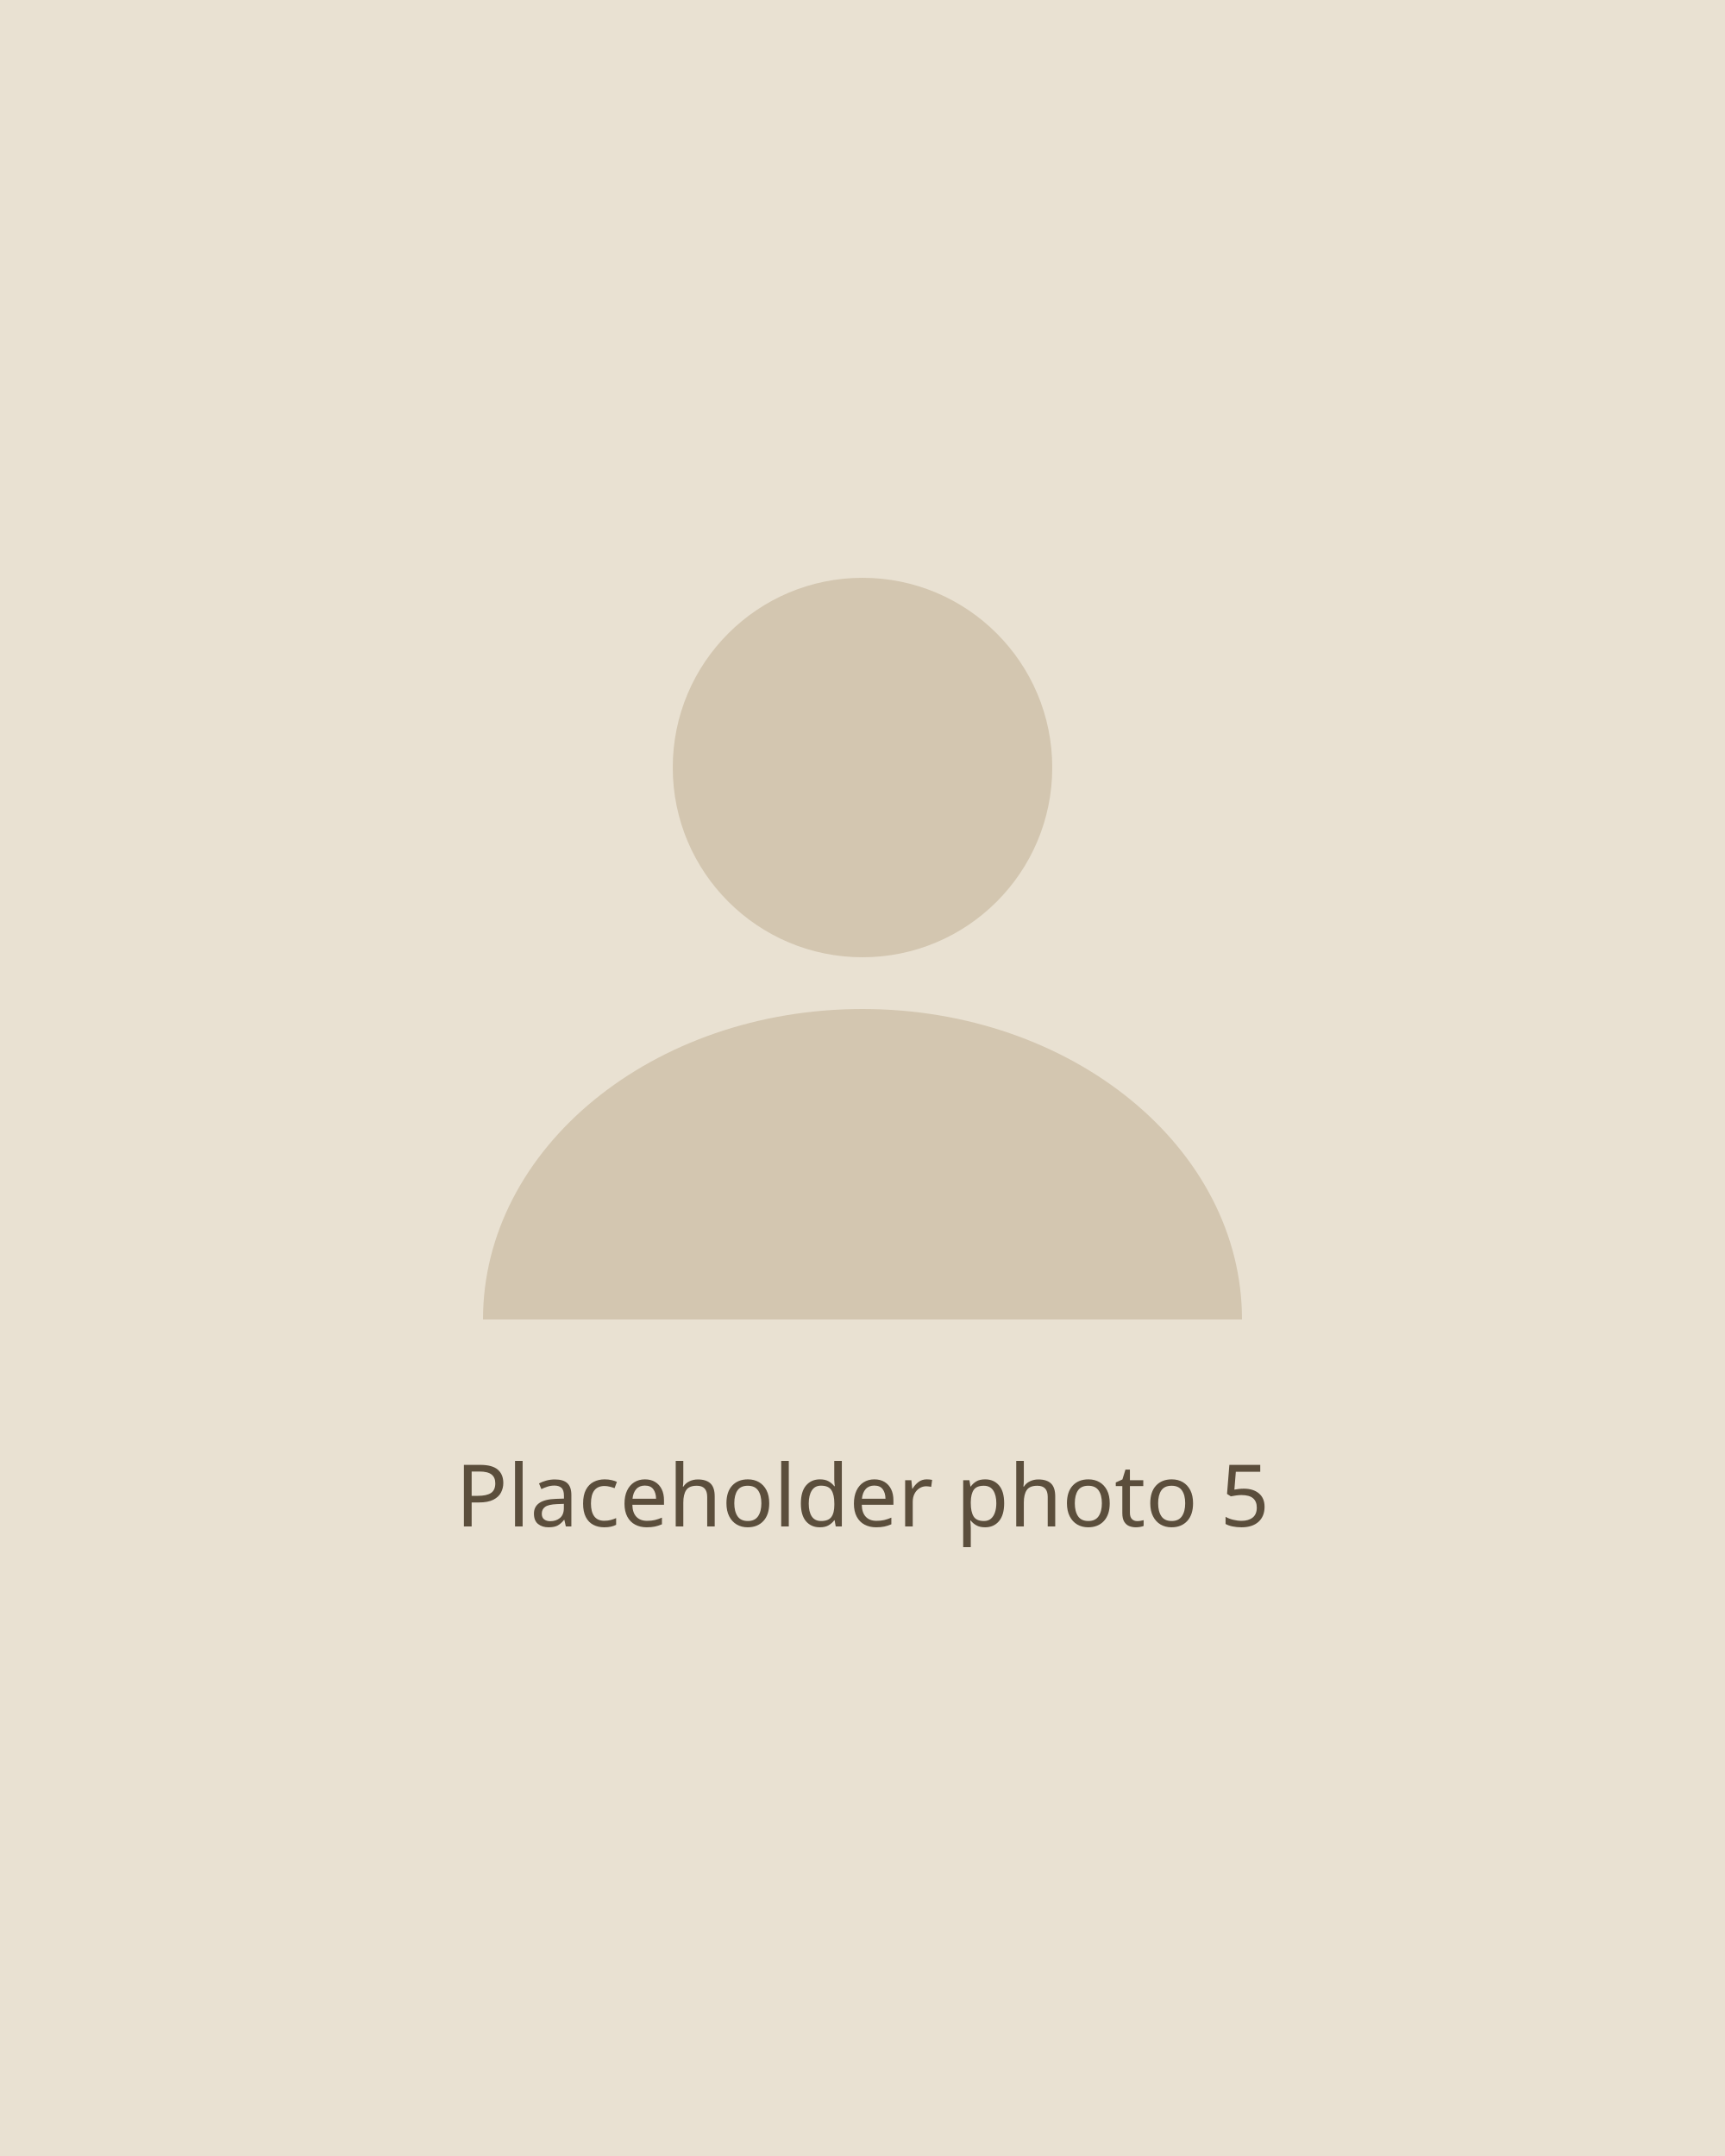
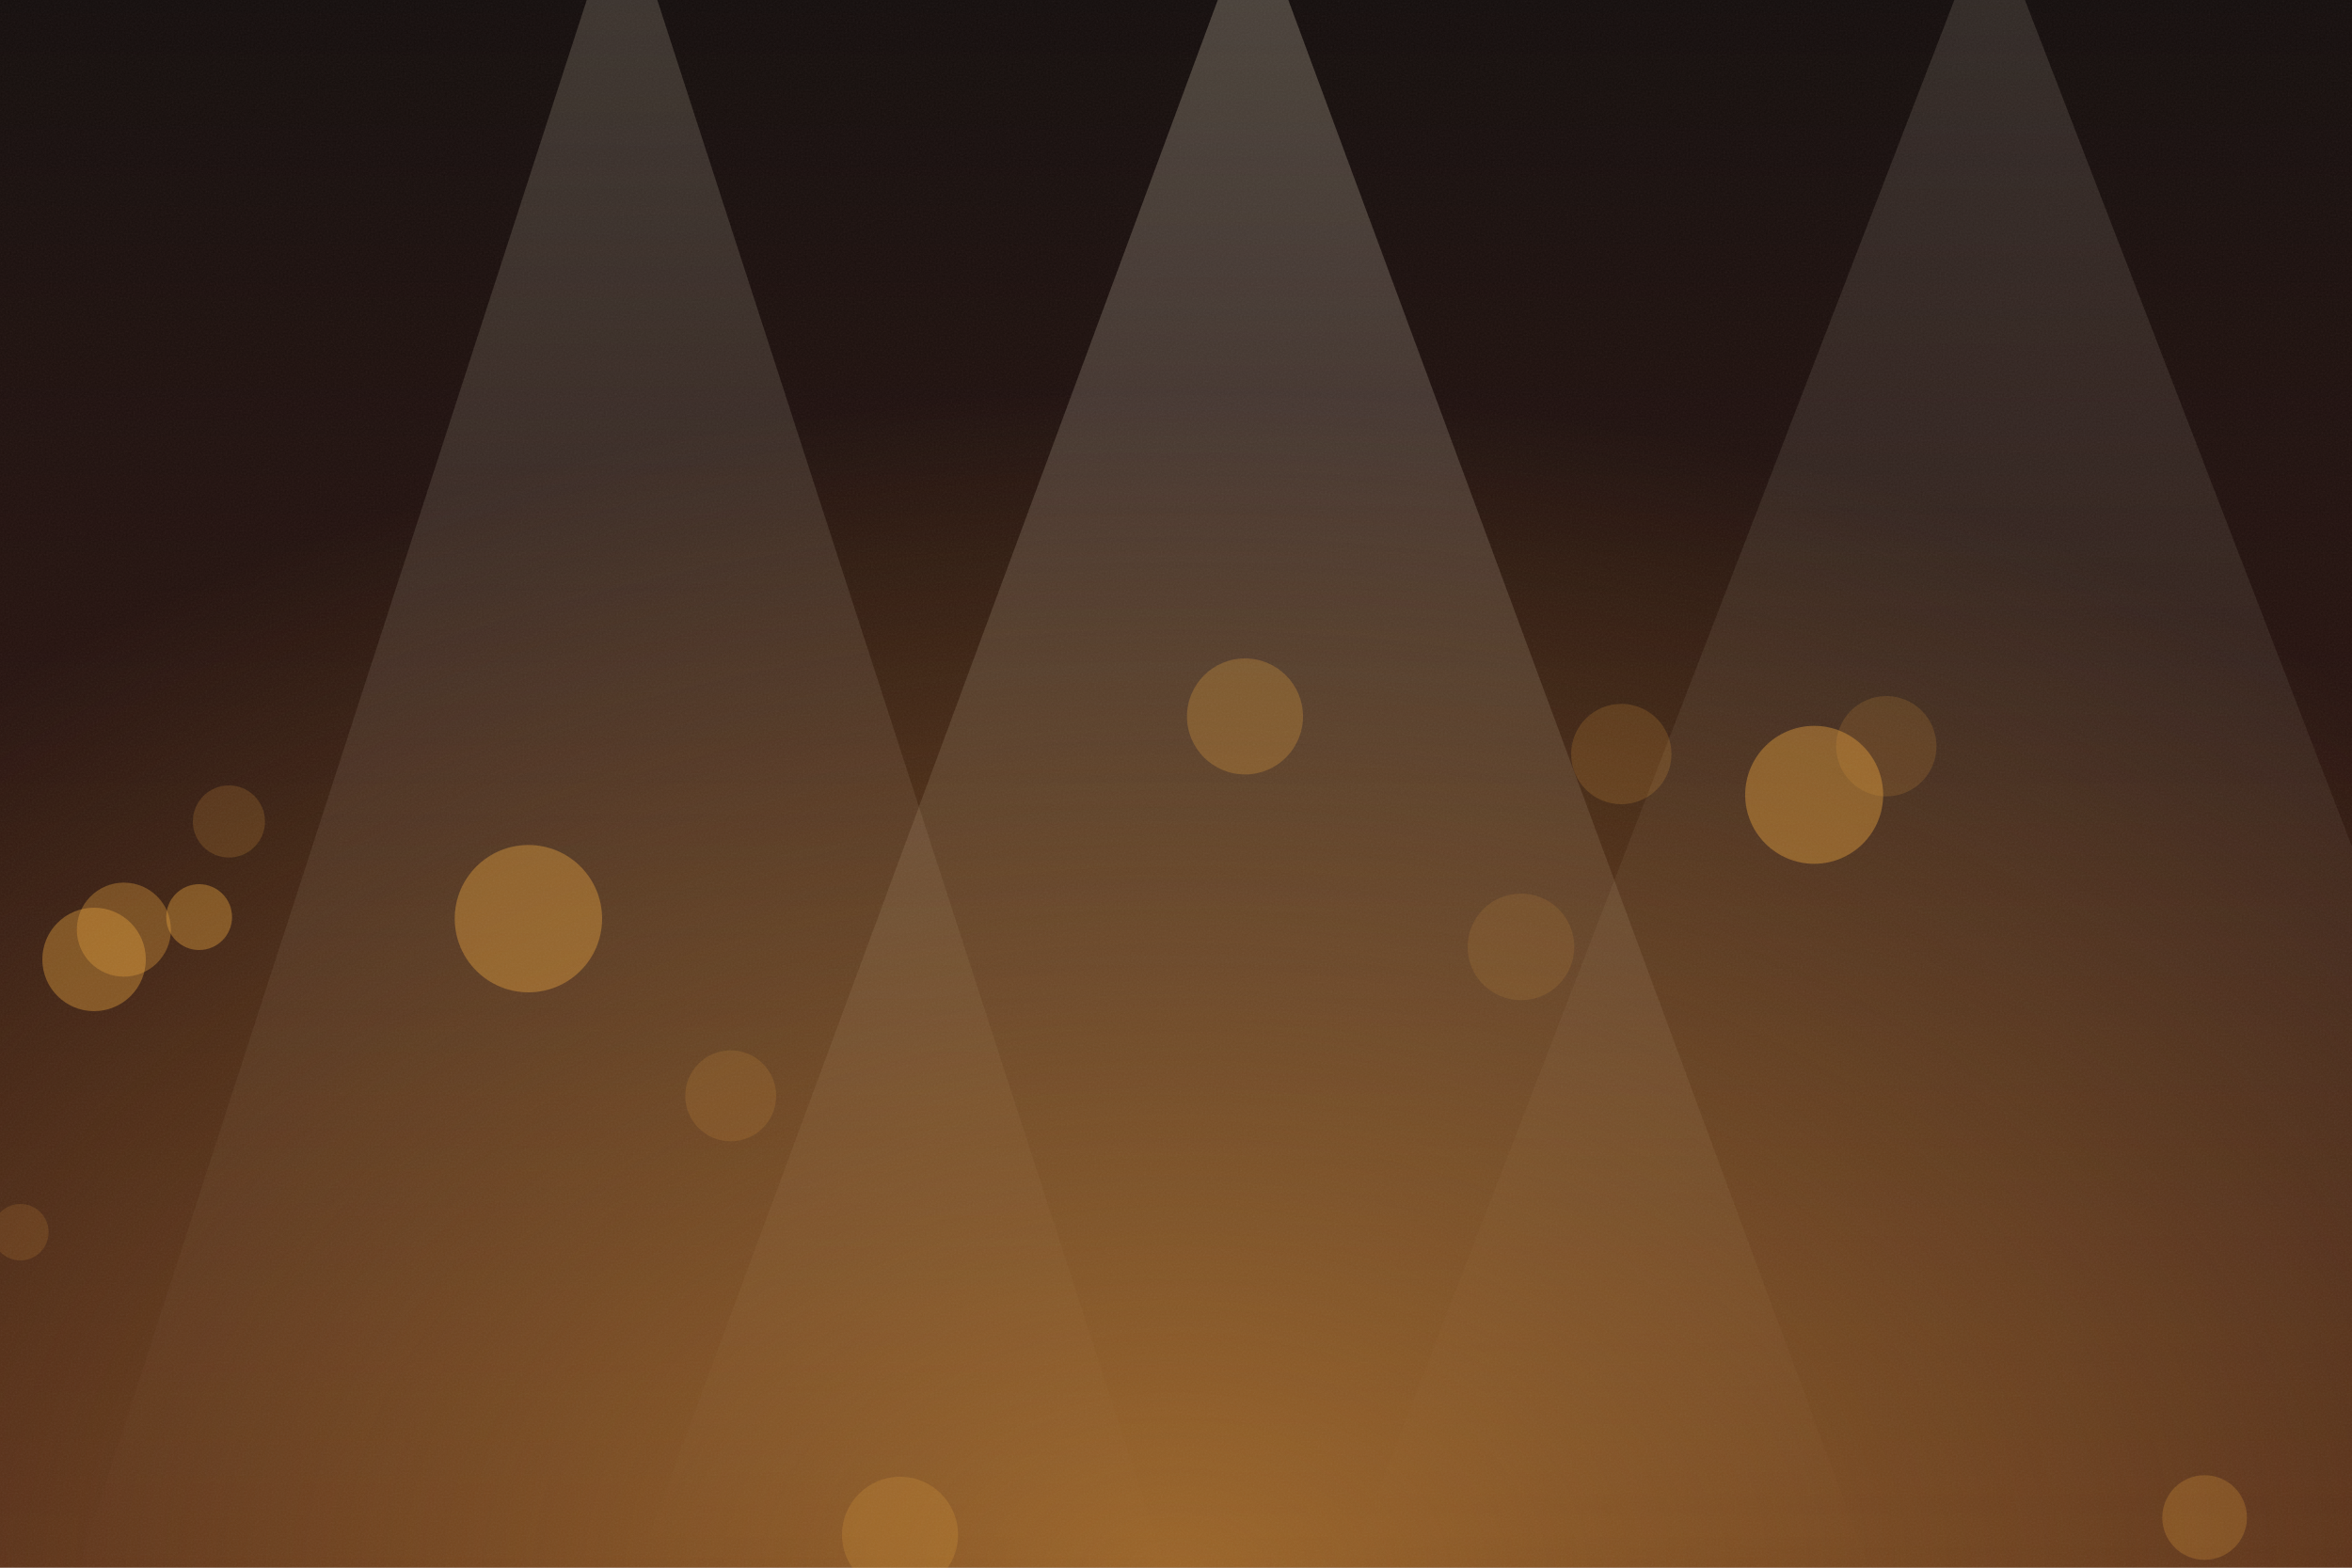
- <svg xmlns="http://www.w3.org/2000/svg" width="1200" height="1500" viewBox="0 0 1200 1500">
-   <rect width="1200" height="1500" fill="#E9E1D2" />
-   <circle cx="600" cy="534" r="132" fill="#D3C6B0" />
-   <path d="M336 918 a264 216 0 0 1 528 0 z" fill="#D3C6B0" />
-   <text x="600" y="1062" text-anchor="middle" font-family="system-ui, sans-serif" font-size="60" fill="#5b4e3c">Placeholder photo 5</text>
+ <svg xmlns="http://www.w3.org/2000/svg" width="1500" height="1000" viewBox="0 0 1500 1000">
+   <defs>
+     <linearGradient id="bg" x1="0" y1="0" x2="0" y2="1">
+       <stop offset="0" stop-color="#140d0c" />
+       <stop offset="1" stop-color="#3d1a12" />
+     </linearGradient>
+     <linearGradient id="beam" x1="0" y1="0" x2="0" y2="1">
+       <stop offset="0" stop-color="#fff2d6" stop-opacity=".6" />
+       <stop offset="1" stop-color="#fff6e3" stop-opacity="0" />
+     </linearGradient>
+     <radialGradient id="glow" cx=".5" cy="1" r=".75">
+       <stop offset="0" stop-color="#e9a23b" stop-opacity=".55" />
+       <stop offset="1" stop-color="#e9a23b" stop-opacity="0" />
+     </radialGradient>
+     <filter id="grain">
+       <feTurbulence type="fractalNoise" baseFrequency=".85" numOctaves="2" stitchTiles="stitch" />
+       <feColorMatrix type="saturate" values="0" />
+     </filter>
+   </defs>
+   <rect width="1500" height="1000" fill="url(#bg)" />
+   <polygon points="374.195,0 419.195,0 743.403,1000 49.987,1000" fill="url(#beam)" opacity="0.28" />
+   <polygon points="776.634,0 821.634,0 1191.942,1000 406.325,1000" fill="url(#beam)" opacity="0.38" />
+   <polygon points="1246.421,0 1291.421,0 1677.636,1000 860.207,1000" fill="url(#beam)" opacity="0.21" />
+   <rect width="1500" height="1000" fill="url(#glow)" />
+   <circle cx="970" cy="604" r="34" fill="#e9a23b" opacity="0.13" />
+   <circle cx="146" cy="524" r="23" fill="#e9a23b" opacity="0.18" />
+   <circle cx="794" cy="457" r="37" fill="#e9a23b" opacity="0.27" />
+   <circle cx="337" cy="586" r="47" fill="#e9a23b" opacity="0.40" />
+   <circle cx="127" cy="585" r="21" fill="#e9a23b" opacity="0.39" />
+   <circle cx="60" cy="612" r="33" fill="#e9a23b" opacity="0.39" />
+   <circle cx="1034" cy="481" r="32" fill="#e9a23b" opacity="0.18" />
+   <circle cx="79" cy="593" r="30" fill="#e9a23b" opacity="0.34" />
+   <circle cx="13" cy="786" r="18" fill="#e9a23b" opacity="0.15" />
+   <circle cx="1406" cy="968" r="27" fill="#e9a23b" opacity="0.24" />
+   <circle cx="1203" cy="476" r="32" fill="#e9a23b" opacity="0.16" />
+   <circle cx="574" cy="979" r="37" fill="#e9a23b" opacity="0.21" />
+   <circle cx="1157" cy="507" r="44" fill="#e9a23b" opacity="0.41" />
+   <circle cx="466" cy="699" r="29" fill="#e9a23b" opacity="0.15" />
+   <rect width="1500" height="1000" filter="url(#grain)" opacity=".07" />
</svg>
